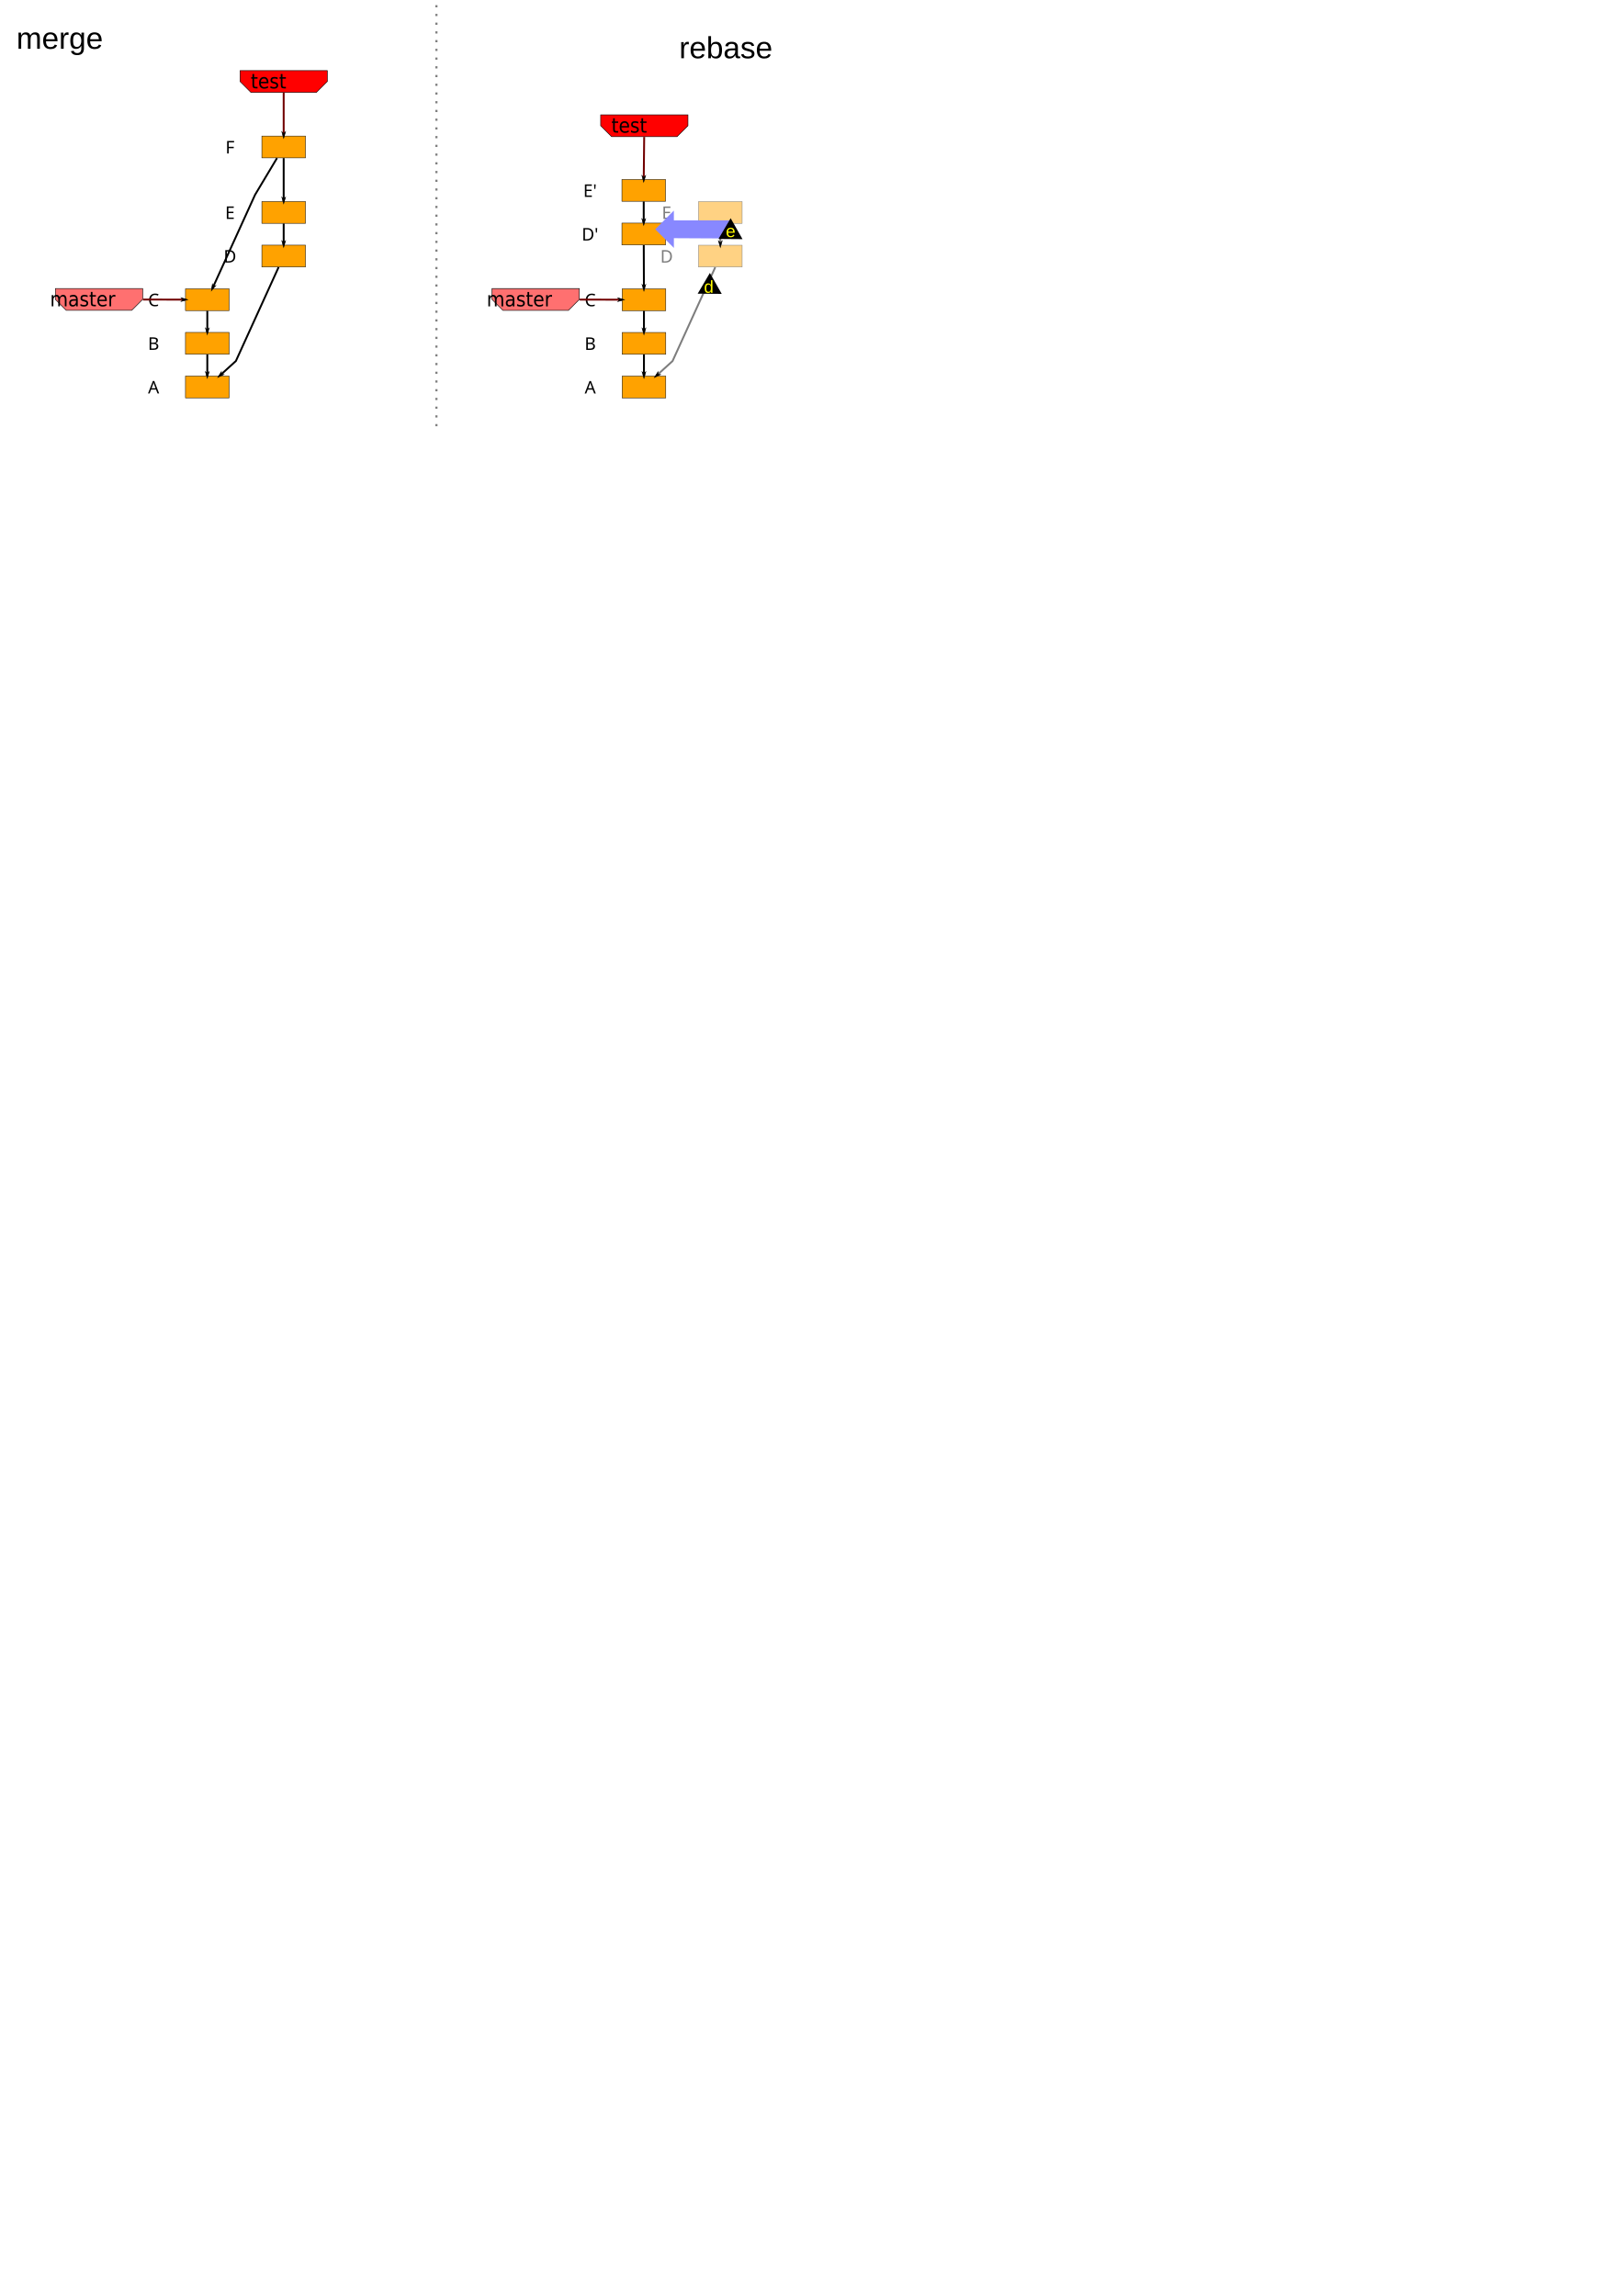
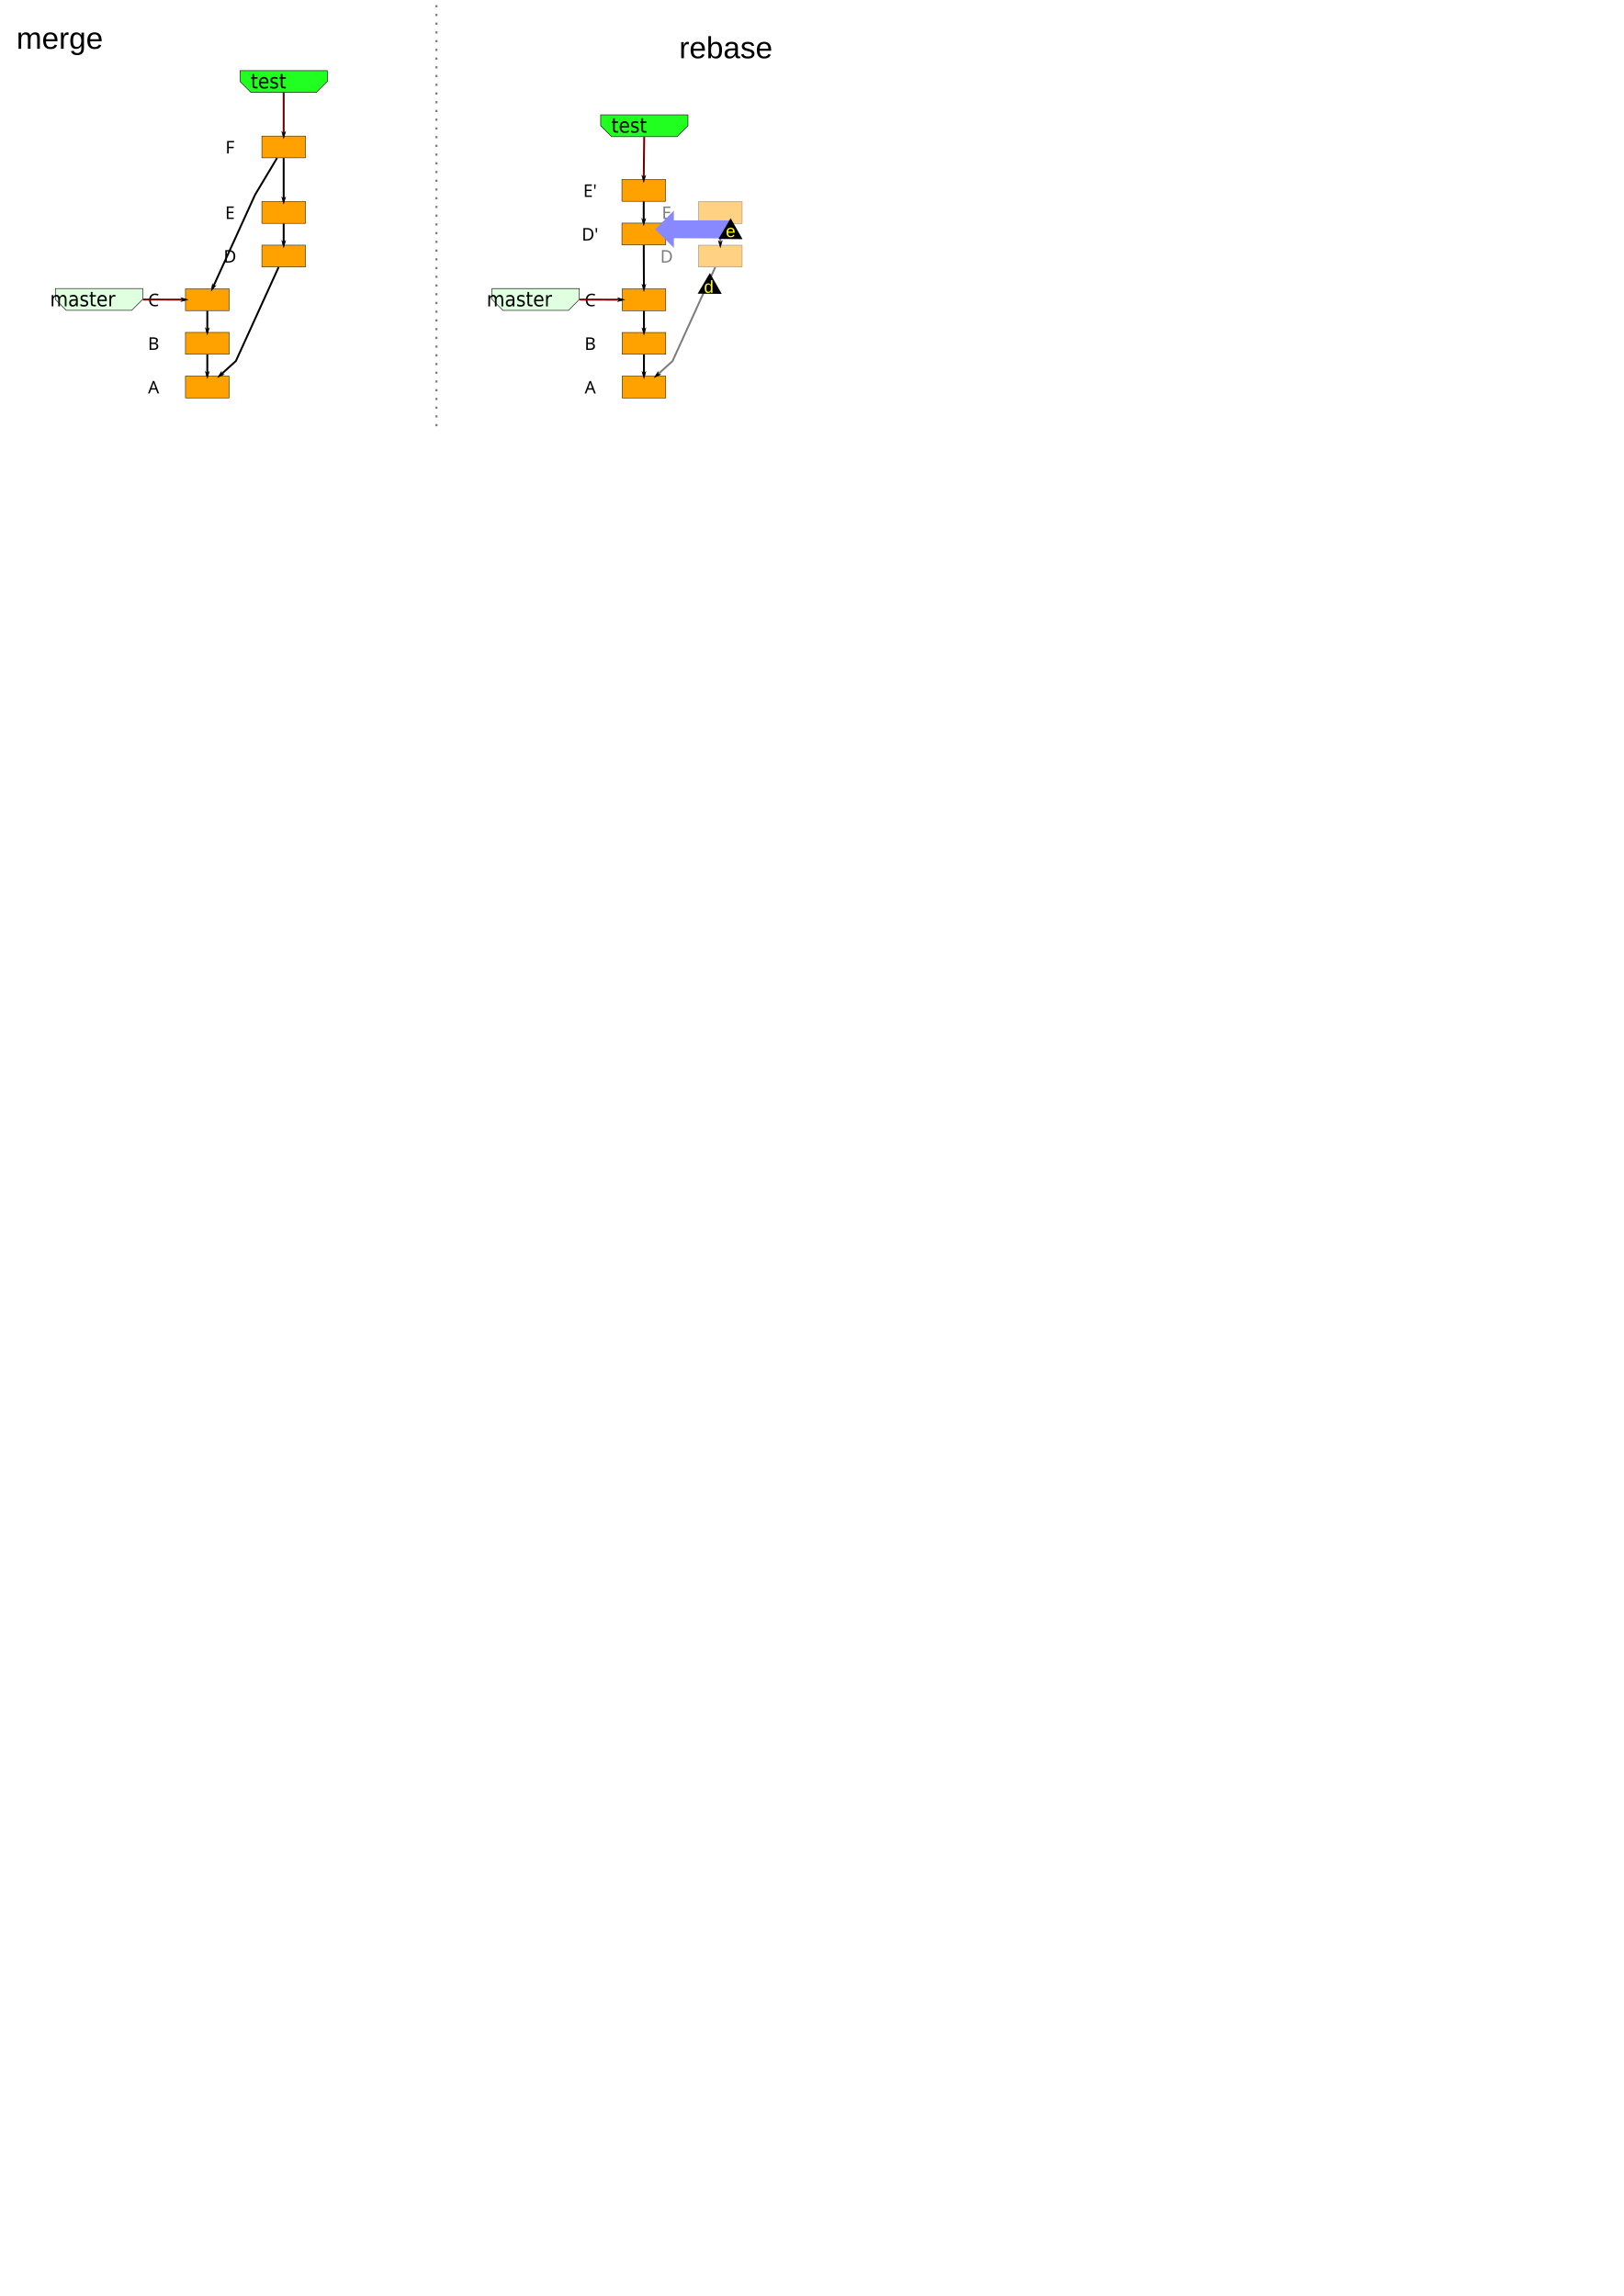
<svg xmlns="http://www.w3.org/2000/svg" width="744.094" height="1052.362" id="svg1317">
  <defs id="defs1319">
    <marker orient="auto" refY="0.0" refX="0.0" id="Arrow1Sstart" style="overflow:visible">
      <path id="path4028" d="M 0.0,0.0 L 5.0,-5.0 L -12.5,0.0 L 5.0,5.0 L 0.0,0.0 z " style="fill-rule:evenodd;stroke:#000000;stroke-width:1.0pt;marker-start:none" transform="scale(0.2) translate(6,0)" />
    </marker>
    <marker orient="auto" refY="0.0" refX="0.0" id="Arrow1Mstart" style="overflow:visible">
      <path id="path4034" d="M 0.0,0.0 L 5.0,-5.0 L -12.5,0.0 L 5.0,5.0 L 0.0,0.0 z " style="fill-rule:evenodd;stroke:#000000;stroke-width:1.0pt;marker-start:none" transform="scale(0.4) translate(10,0)" />
    </marker>
    <marker orient="auto" refY="0.0" refX="0.0" id="Arrow1Send" style="overflow:visible;">
      <path id="path4025" d="M 0.0,0.0 L 5.0,-5.0 L -12.5,0.0 L 5.0,5.0 L 0.0,0.0 z " style="fill-rule:evenodd;stroke:#000000;stroke-width:1.0pt;marker-start:none;" transform="scale(0.2) rotate(180) translate(6,0)" />
    </marker>
    <marker orient="auto" refY="0.0" refX="0.0" id="Arrow2Mend" style="overflow:visible;">
      <path id="path4013" style="font-size:12.0;fill-rule:evenodd;stroke-width:0.625;stroke-linejoin:round;" d="M 8.719,4.034 L -2.207,0.016 L 8.719,-4.002 C 6.973,-1.63 6.983,1.616 8.719,4.034 z " transform="scale(0.6) rotate(180) translate(0,0)" />
    </marker>
    <marker orient="auto" refY="0.0" refX="0.0" id="Arrow1Mend" style="overflow:visible;">
      <path id="path4031" d="M 0.0,0.0 L 5.0,-5.0 L -12.5,0.0 L 5.0,5.0 L 0.0,0.0 z " style="fill-rule:evenodd;stroke:#000000;stroke-width:1.0pt;marker-start:none;" transform="scale(0.4) rotate(180) translate(10,0)" />
    </marker>
    <marker orient="auto" refY="0.0" refX="0.0" id="Arrow2Mstart" style="overflow:visible">
      <path id="path4016" style="font-size:12.0;fill-rule:evenodd;stroke-width:0.625;stroke-linejoin:round" d="M 8.719,4.034 L -2.207,0.016 L 8.719,-4.002 C 6.973,-1.63 6.983,1.616 8.719,4.034 z " transform="scale(0.6) translate(0,0)" />
    </marker>
    <marker orient="auto" refY="0.0" refX="0.0" id="Arrow1Lstart" style="overflow:visible">
      <path id="path4040" d="M 0.0,0.0 L 5.0,-5.0 L -12.5,0.0 L 5.0,5.0 L 0.0,0.0 z " style="fill-rule:evenodd;stroke:#000000;stroke-width:1.0pt;marker-start:none" transform="scale(0.8) translate(12.5,0)" />
    </marker>
  </defs>
  <g id="layer1" style="opacity:1">
    <rect style="fill:none;fill-opacity:0;stroke:none;stroke-width:1;stroke-linecap:butt;stroke-linejoin:bevel;stroke-miterlimit:4;stroke-dasharray:none;stroke-dashoffset:0;stroke-opacity:1" id="bg" width="400" height="200" x="0" y="0" rx="1" ry="1" />
    <rect style="fill:black;fill-opacity:0.75;stroke:black;stroke-width:0.5;stroke-linecap:butt;stroke-linejoin:miter;stroke-miterlimit:4;stroke-dasharray:none;stroke-dashoffset:0;stroke-opacity:1" id="rect2855" width="0" height="1" x="217" y="77.362" rx="19.921" ry="1" />
    <g style="opacity:1" id="g2482" transform="translate(59.83769,54.95543)">
      <path id="path2484" d="M 45.162,77.407 L 45.162,87.407 L 25.162,87.407 L 25.162,77.407 L 45.162,77.407 z" style="opacity:1;fill:#ffa200;fill-opacity:1;fill-rule:evenodd;stroke:#000000;stroke-width:0.207;stroke-linecap:butt;stroke-linejoin:miter;stroke-miterlimit:4;stroke-dasharray:none;stroke-opacity:1" />
      <text id="text2486" y="85.389" x="35.022" style="font-size:22px;font-style:normal;font-weight:normal;line-height:125%;fill:#000000;fill-opacity:1;stroke:none;stroke-width:1pt;stroke-linecap:butt;stroke-linejoin:miter;stroke-opacity:1;font-family:Bitstream Vera Sans" xml:space="preserve">
        <tspan id="tspan2488" style="font-size:8px;font-style:normal;font-variant:normal;font-weight:normal;font-stretch:normal;text-align:center;line-height:125%;writing-mode:lr-tb;text-anchor:middle;font-family:Sans;-inkscape-font-specification:Sans" y="85.389" x="35.022">C</tspan>
      </text>
    </g>
    <g style="opacity:1" id="g2490" transform="translate(59.83769,74.95543)">
      <path id="path2492" d="M 45.162,77.407 L 45.162,87.407 L 25.162,87.407 L 25.162,77.407 L 45.162,77.407 z" style="opacity:1;fill:#ffa200;fill-opacity:1;fill-rule:evenodd;stroke:#000000;stroke-width:0.207;stroke-linecap:butt;stroke-linejoin:miter;stroke-miterlimit:4;stroke-dasharray:none;stroke-opacity:1" />
      <text id="text2494" y="85.389" x="35.022" style="font-size:22px;font-style:normal;font-weight:normal;line-height:125%;fill:#000000;fill-opacity:1;stroke:none;stroke-width:1pt;stroke-linecap:butt;stroke-linejoin:miter;stroke-opacity:1;font-family:Bitstream Vera Sans" xml:space="preserve">
        <tspan id="tspan2496" style="font-size:8px;font-style:normal;font-variant:normal;font-weight:normal;font-stretch:normal;text-align:center;line-height:125%;writing-mode:lr-tb;text-anchor:middle;font-family:Sans;-inkscape-font-specification:Sans" y="85.389" x="35.022">B</tspan>
      </text>
    </g>
    <path style="opacity:1;fill:none;fill-opacity:0.75;fill-rule:evenodd;stroke:#000000;stroke-width:0.864;stroke-linecap:butt;stroke-linejoin:miter;marker-start:url(#Arrow1Sstart);marker-end:none;stroke-miterlimit:4;stroke-dasharray:none;stroke-opacity:1;display:inline" d="M 95,152.259 L 95,142.465" id="path3324" />
    <g style="opacity:1" id="g3328" transform="translate(94.83769,14.95543)">
      <path id="path3330" d="M 45.162,77.407 L 45.162,87.407 L 25.162,87.407 L 25.162,77.407 L 45.162,77.407 z" style="opacity:1;fill:#ffa200;fill-opacity:1;fill-rule:evenodd;stroke:#000000;stroke-width:0.207;stroke-linecap:butt;stroke-linejoin:miter;stroke-miterlimit:4;stroke-dasharray:none;stroke-opacity:1" />
      <text id="text3332" y="85.389" x="35.022" style="font-size:22px;font-style:normal;font-weight:normal;line-height:125%;fill:#000000;fill-opacity:1;stroke:none;stroke-width:1pt;stroke-linecap:butt;stroke-linejoin:miter;stroke-opacity:1;font-family:Bitstream Vera Sans" xml:space="preserve">
        <tspan id="tspan3334" style="font-size:8px;font-style:normal;font-variant:normal;font-weight:normal;font-stretch:normal;text-align:center;line-height:125%;writing-mode:lr-tb;text-anchor:middle;font-family:Sans;-inkscape-font-specification:Sans" y="85.389" x="35.022">E</tspan>
      </text>
    </g>
    <g style="opacity:1" id="g3344" transform="translate(94.83769,34.95543)">
      <path id="path3346" d="M 45.162,77.407 L 45.162,87.407 L 25.162,87.407 L 25.162,77.407 L 45.162,77.407 z" style="opacity:1;fill:#ffa200;fill-opacity:1;fill-rule:evenodd;stroke:#000000;stroke-width:0.207;stroke-linecap:butt;stroke-linejoin:miter;stroke-miterlimit:4;stroke-dasharray:none;stroke-opacity:1" />
      <text id="text3348" y="85.389" x="35.022" style="font-size:22px;font-style:normal;font-weight:normal;line-height:125%;fill:#000000;fill-opacity:1;stroke:none;stroke-width:1pt;stroke-linecap:butt;stroke-linejoin:miter;stroke-opacity:1;font-family:Bitstream Vera Sans" xml:space="preserve">
        <tspan id="tspan3350" style="font-size:8px;font-style:normal;font-variant:normal;font-weight:normal;font-stretch:normal;text-align:center;line-height:125%;writing-mode:lr-tb;text-anchor:middle;font-family:Sans;-inkscape-font-specification:Sans" y="85.389" x="35.022">D</tspan>
      </text>
    </g>
    <path style="opacity:1;fill:none;fill-opacity:0.75;fill-rule:evenodd;stroke:#000000;stroke-width:0.864;stroke-linecap:butt;stroke-linejoin:miter;marker-start:url(#Arrow1Sstart);marker-end:none;stroke-miterlimit:4;stroke-dasharray:none;stroke-opacity:1;display:inline" d="M 130,112.259 L 130,102.465" id="path3352" />
    <g style="opacity:1" id="g2453" transform="translate(10.27161,84.84949)">
-       <path id="path2455" d="M 15.103,47.386 L 15.103,52.386 L 20.103,57.386 L 50.103,57.386 L 55.103,52.386 L 55.103,47.386 L 15.103,47.386 z" style="opacity:1;fill:#ff7070;fill-opacity:1;fill-rule:evenodd;stroke:#000000;stroke-width:0.253;stroke-linecap:butt;stroke-linejoin:miter;stroke-miterlimit:4;stroke-dasharray:none;stroke-opacity:1" />
+       <path id="path2455" d="M 15.103,47.386 L 15.103,52.386 L 20.103,57.386 L 50.103,57.386 L 55.103,52.386 L 55.103,47.386 L 15.103,47.386 z" style="opacity:1;fill:#e0ffe0;fill-opacity:1;fill-rule:evenodd;stroke:#000000;stroke-width:0.253;stroke-linecap:butt;stroke-linejoin:miter;stroke-miterlimit:4;stroke-dasharray:none;stroke-opacity:1" />
      <text id="text2457" y="52.863" x="36.48" style="font-size:6.695px;font-style:normal;font-weight:normal;text-align:center;line-height:125%;text-anchor:middle;opacity:1;fill:#000000;fill-opacity:1;stroke:none;stroke-width:1pt;stroke-linecap:butt;stroke-linejoin:miter;stroke-opacity:1;font-family:Bitstream Vera Sans" xml:space="preserve" transform="scale(0.9517883,1.050654)">
        <tspan style="font-size:8.927px;font-style:normal;font-variant:normal;font-weight:normal;font-stretch:normal;text-align:center;line-height:125%;writing-mode:lr-tb;text-anchor:middle;font-family:Bitstream Vera Sans" y="52.863" x="36.48" id="tspan2459">master</tspan>
      </text>
    </g>
    <g style="opacity:1" id="g2461" transform="translate(94.89674,-15.02399)">
-       <path id="path2463" d="M 15.103,47.386 L 15.103,52.386 L 20.103,57.386 L 50.103,57.386 L 55.103,52.386 L 55.103,47.386 L 15.103,47.386 z" style="opacity:1;fill:#ff0000;fill-opacity:1;fill-rule:evenodd;stroke:#000000;stroke-width:0.253;stroke-linecap:butt;stroke-linejoin:miter;stroke-miterlimit:4;stroke-dasharray:none;stroke-opacity:1" />
+       <path id="path2463" d="M 15.103,47.386 L 15.103,52.386 L 20.103,57.386 L 50.103,57.386 L 55.103,52.386 L 55.103,47.386 L 15.103,47.386 z" style="opacity:1;fill:#20ff20;fill-opacity:1;fill-rule:evenodd;stroke:#000000;stroke-width:0.253;stroke-linecap:butt;stroke-linejoin:miter;stroke-miterlimit:4;stroke-dasharray:none;stroke-opacity:1" />
      <text id="text2465" y="52.863" x="37.043" style="font-size:6.695px;font-style:normal;font-weight:normal;text-align:center;line-height:125%;text-anchor:middle;opacity:1;fill:#000000;fill-opacity:1;stroke:none;stroke-width:1pt;stroke-linecap:butt;stroke-linejoin:miter;stroke-opacity:1;font-family:Bitstream Vera Sans" xml:space="preserve" transform="scale(0.9517883,1.050654)">
        <tspan style="font-size:8.927px;font-style:normal;font-variant:normal;font-weight:normal;font-stretch:normal;text-align:center;line-height:125%;writing-mode:lr-tb;text-anchor:middle;font-family:Bitstream Vera Sans" y="52.863" x="37.043" id="tspan2467">test</tspan>
      </text>
    </g>
    <path style="opacity:1;fill:none;fill-opacity:0.75;fill-rule:evenodd;stroke:#710000;stroke-width:0.864;stroke-linecap:butt;stroke-linejoin:miter;marker-start:url(#Arrow1Sstart);marker-end:none;stroke-miterlimit:4;stroke-dasharray:none;stroke-opacity:1;display:inline" d="M 84.897,137.336 L 65.501,137.287" id="path2469" />
    <g style="opacity:1" id="g3336" transform="translate(59.83769,94.95543)">
      <path id="path3338" d="M 45.162,77.407 L 45.162,87.407 L 25.162,87.407 L 25.162,77.407 L 45.162,77.407 z" style="opacity:1;fill:#ffa200;fill-opacity:1;fill-rule:evenodd;stroke:#000000;stroke-width:0.207;stroke-linecap:butt;stroke-linejoin:miter;stroke-miterlimit:4;stroke-dasharray:none;stroke-opacity:1" />
      <text id="text3340" y="85.389" x="35.022" style="font-size:22px;font-style:normal;font-weight:normal;line-height:125%;fill:#000000;fill-opacity:1;stroke:none;stroke-width:1pt;stroke-linecap:butt;stroke-linejoin:miter;stroke-opacity:1;font-family:Bitstream Vera Sans" xml:space="preserve">
        <tspan id="tspan3342" style="font-size:8px;font-style:normal;font-variant:normal;font-weight:normal;font-stretch:normal;text-align:center;line-height:125%;writing-mode:lr-tb;text-anchor:middle;font-family:Sans;-inkscape-font-specification:Sans" y="85.389" x="35.022">A</tspan>
      </text>
    </g>
    <path style="opacity:1;fill:none;fill-opacity:0.75;fill-rule:evenodd;stroke:#000000;stroke-width:0.864;stroke-linecap:butt;stroke-linejoin:miter;marker-start:url(#Arrow1Sstart);marker-end:none;stroke-miterlimit:4;stroke-dasharray:none;stroke-opacity:1;display:inline" d="M 100.621,172.259 L 108.103,165.465 L 127.677,122.465" id="path3354" />
    <path style="opacity:1;fill:none;fill-opacity:0.75;fill-rule:evenodd;stroke:#000000;stroke-width:0.864;stroke-linecap:butt;stroke-linejoin:miter;marker-start:url(#Arrow1Sstart);marker-end:none;stroke-miterlimit:4;stroke-dasharray:none;stroke-opacity:1;display:inline" d="M 95,172.259 L 95,162.465" id="path3326" />
    <path style="fill:none;fill-opacity:0.75;fill-rule:evenodd;stroke:#808080;stroke-width:1;stroke-linecap:butt;stroke-linejoin:miter;stroke-miterlimit:4;stroke-dasharray:1, 3;stroke-dashoffset:0;stroke-opacity:1" d="M 200,2.362 L 200,197.362" id="path2461" />
    <text xml:space="preserve" style="font-size:22px;font-style:normal;font-weight:normal;text-align:start;line-height:100%;writing-mode:lr-tb;text-anchor:start;fill:#000000;fill-opacity:1;stroke:none;stroke-width:1pt;stroke-linecap:butt;stroke-linejoin:miter;stroke-opacity:1;font-family:Bitstream Vera Sans" x="7.525" y="22.362" id="text3275">
      <tspan id="tspan3277" x="7.525" y="22.362" style="-inkscape-font-specification:Arial;font-family:Arial;font-weight:normal;font-style:normal;font-stretch:normal;font-variant:normal;font-size:14px;text-anchor:start;text-align:start;writing-mode:lr;line-height:100%">merge</tspan>
    </text>
    <text xml:space="preserve" style="font-size:22px;font-style:normal;font-weight:normal;text-align:start;line-height:100%;writing-mode:lr-tb;text-anchor:start;opacity:1;fill:#000000;fill-opacity:1;stroke:none;stroke-width:1pt;stroke-linecap:butt;stroke-linejoin:miter;stroke-opacity:1;font-family:Bitstream Vera Sans" x="389" y="26.691" id="text3279">
      <tspan id="tspan3281" x="389" y="26.691" style="font-size:14px;font-style:normal;font-variant:normal;font-weight:normal;font-stretch:normal;text-align:end;line-height:100%;writing-mode:lr-tb;text-anchor:end;font-family:Arial;-inkscape-font-specification:Arial">rebase</tspan>
    </text>
    <g style="opacity:1" id="g3283" transform="translate(259.9409,54.98119)">
      <path id="path3285" d="M 45.162,77.407 L 45.162,87.407 L 25.162,87.407 L 25.162,77.407 L 45.162,77.407 z" style="opacity:1;fill:#ffa200;fill-opacity:1;fill-rule:evenodd;stroke:#000000;stroke-width:0.207;stroke-linecap:butt;stroke-linejoin:miter;stroke-miterlimit:4;stroke-dasharray:none;stroke-opacity:1" />
      <text id="text3287" y="85.389" x="35.022" style="font-size:22px;font-style:normal;font-weight:normal;line-height:125%;fill:#000000;fill-opacity:1;stroke:none;stroke-width:1pt;stroke-linecap:butt;stroke-linejoin:miter;stroke-opacity:1;font-family:Bitstream Vera Sans" xml:space="preserve">
        <tspan id="tspan3289" style="font-size:8px;font-style:normal;font-variant:normal;font-weight:normal;font-stretch:normal;text-align:center;line-height:125%;writing-mode:lr-tb;text-anchor:middle;font-family:Sans;-inkscape-font-specification:Sans" y="85.389" x="35.022">C</tspan>
      </text>
    </g>
    <g style="opacity:1" id="g3291" transform="translate(259.9409,74.98119)">
      <path id="path3293" d="M 45.162,77.407 L 45.162,87.407 L 25.162,87.407 L 25.162,77.407 L 45.162,77.407 z" style="opacity:1;fill:#ffa200;fill-opacity:1;fill-rule:evenodd;stroke:#000000;stroke-width:0.207;stroke-linecap:butt;stroke-linejoin:miter;stroke-miterlimit:4;stroke-dasharray:none;stroke-opacity:1" />
      <text id="text3295" y="85.389" x="35.022" style="font-size:22px;font-style:normal;font-weight:normal;line-height:125%;fill:#000000;fill-opacity:1;stroke:none;stroke-width:1pt;stroke-linecap:butt;stroke-linejoin:miter;stroke-opacity:1;font-family:Bitstream Vera Sans" xml:space="preserve">
        <tspan id="tspan3297" style="font-size:8px;font-style:normal;font-variant:normal;font-weight:normal;font-stretch:normal;text-align:center;line-height:125%;writing-mode:lr-tb;text-anchor:middle;font-family:Sans;-inkscape-font-specification:Sans" y="85.389" x="35.022">B</tspan>
      </text>
    </g>
    <path style="opacity:1;fill:none;fill-opacity:0.75;fill-rule:evenodd;stroke:#000000;stroke-width:0.864;stroke-linecap:butt;stroke-linejoin:miter;marker-start:url(#Arrow1Sstart);marker-end:none;stroke-miterlimit:4;stroke-dasharray:none;stroke-opacity:1;display:inline" d="M 295.103,152.285 L 295.103,142.491" id="path3299" />
    <g style="opacity:1" id="g3301" transform="translate(294.941,14.98119)">
      <path id="path3303" d="M 45.162,77.407 L 45.162,87.407 L 25.162,87.407 L 25.162,77.407 L 45.162,77.407 z" style="opacity:1;fill:#ffd283;fill-opacity:1;fill-rule:evenodd;stroke:#7d7d7d;stroke-width:0.207;stroke-linecap:butt;stroke-linejoin:miter;stroke-miterlimit:4;stroke-dasharray:none;stroke-opacity:1" />
      <text id="text3305" y="85.389" x="35.022" style="font-size:22px;font-style:normal;font-weight:normal;line-height:125%;fill:#7d7d7d;fill-opacity:1;stroke:none;stroke-width:1pt;stroke-linecap:butt;stroke-linejoin:miter;stroke-opacity:1;font-family:Bitstream Vera Sans" xml:space="preserve">
        <tspan id="tspan3307" style="font-size:8px;font-style:normal;font-variant:normal;font-weight:normal;font-stretch:normal;text-align:center;line-height:125%;writing-mode:lr-tb;text-anchor:middle;font-family:Sans;-inkscape-font-specification:Sans;fill:#7d7d7d;fill-opacity:1" y="85.389" x="35.022">E</tspan>
      </text>
    </g>
    <g style="opacity:1" id="g3309" transform="translate(294.941,34.98119)">
      <path id="path3311" d="M 45.162,77.407 L 45.162,87.407 L 25.162,87.407 L 25.162,77.407 L 45.162,77.407 z" style="opacity:1;fill:#ffd283;fill-opacity:1;fill-rule:evenodd;stroke:#7d7d7d;stroke-width:0.207;stroke-linecap:butt;stroke-linejoin:miter;stroke-miterlimit:4;stroke-dasharray:none;stroke-opacity:1" />
      <text id="text3313" y="85.389" x="35.022" style="font-size:22px;font-style:normal;font-weight:normal;line-height:125%;fill:#7d7d7d;fill-opacity:1;stroke:none;stroke-width:1pt;stroke-linecap:butt;stroke-linejoin:miter;stroke-opacity:1;font-family:Bitstream Vera Sans" xml:space="preserve">
        <tspan id="tspan3315" style="font-size:8px;font-style:normal;font-variant:normal;font-weight:normal;font-stretch:normal;text-align:center;line-height:125%;writing-mode:lr-tb;text-anchor:middle;font-family:Sans;-inkscape-font-specification:Sans;fill:#7d7d7d;fill-opacity:1" y="85.389" x="35.022">D</tspan>
      </text>
    </g>
    <path style="opacity:1;fill:none;fill-opacity:0.75;fill-rule:evenodd;stroke:#7d7d7d;stroke-width:0.864;stroke-linecap:butt;stroke-linejoin:miter;marker-start:url(#Arrow1Sstart);marker-end:none;stroke-miterlimit:4;stroke-dasharray:none;stroke-opacity:1;display:inline" d="M 330.103,112.285 L 330.103,102.491" id="path3317" />
    <g style="opacity:1" id="g3319" transform="translate(210.3749,84.87525)">
-       <path id="path3321" d="M 15.103,47.386 L 15.103,52.386 L 20.103,57.386 L 50.103,57.386 L 55.103,52.386 L 55.103,47.386 L 15.103,47.386 z" style="opacity:1;fill:#ff7070;fill-opacity:1;fill-rule:evenodd;stroke:#000000;stroke-width:0.253;stroke-linecap:butt;stroke-linejoin:miter;stroke-miterlimit:4;stroke-dasharray:none;stroke-opacity:1" />
+       <path id="path3321" d="M 15.103,47.386 L 15.103,52.386 L 20.103,57.386 L 50.103,57.386 L 55.103,52.386 L 55.103,47.386 L 15.103,47.386 z" style="opacity:1;fill:#e0ffe0;fill-opacity:1;fill-rule:evenodd;stroke:#000000;stroke-width:0.253;stroke-linecap:butt;stroke-linejoin:miter;stroke-miterlimit:4;stroke-dasharray:none;stroke-opacity:1" />
      <text id="text3323" y="52.863" x="36.48" style="font-size:6.695px;font-style:normal;font-weight:normal;text-align:center;line-height:125%;text-anchor:middle;opacity:1;fill:#000000;fill-opacity:1;stroke:none;stroke-width:1pt;stroke-linecap:butt;stroke-linejoin:miter;stroke-opacity:1;font-family:Bitstream Vera Sans" xml:space="preserve" transform="scale(0.9517883,1.050654)">
        <tspan style="font-size:8.927px;font-style:normal;font-variant:normal;font-weight:normal;font-stretch:normal;text-align:center;line-height:125%;writing-mode:lr-tb;text-anchor:middle;font-family:Bitstream Vera Sans" y="52.863" x="36.48" id="tspan3325">master</tspan>
      </text>
    </g>
    <g style="opacity:1" id="g3327" transform="translate(260.1669,5.25605)">
-       <path id="path3329" d="M 15.103,47.386 L 15.103,52.386 L 20.103,57.386 L 50.103,57.386 L 55.103,52.386 L 55.103,47.386 L 15.103,47.386 z" style="opacity:1;fill:#ff0000;fill-opacity:1;fill-rule:evenodd;stroke:#000000;stroke-width:0.253;stroke-linecap:butt;stroke-linejoin:miter;stroke-miterlimit:4;stroke-dasharray:none;stroke-opacity:1" />
+       <path id="path3329" d="M 15.103,47.386 L 15.103,52.386 L 20.103,57.386 L 50.103,57.386 L 55.103,52.386 L 55.103,47.386 L 15.103,47.386 z" style="opacity:1;fill:#20ff20;fill-opacity:1;fill-rule:evenodd;stroke:#000000;stroke-width:0.253;stroke-linecap:butt;stroke-linejoin:miter;stroke-miterlimit:4;stroke-dasharray:none;stroke-opacity:1" />
      <text id="text3331" y="52.863" x="37.043" style="font-size:6.695px;font-style:normal;font-weight:normal;text-align:center;line-height:125%;text-anchor:middle;opacity:1;fill:#000000;fill-opacity:1;stroke:none;stroke-width:1pt;stroke-linecap:butt;stroke-linejoin:miter;stroke-opacity:1;font-family:Bitstream Vera Sans" xml:space="preserve" transform="scale(0.9517883,1.050654)">
        <tspan style="font-size:8.927px;font-style:normal;font-variant:normal;font-weight:normal;font-stretch:normal;text-align:center;line-height:125%;writing-mode:lr-tb;text-anchor:middle;font-family:Bitstream Vera Sans" y="52.863" x="37.043" id="tspan3333">test</tspan>
      </text>
    </g>
    <path style="opacity:1;fill:none;fill-opacity:0.75;fill-rule:evenodd;stroke:#710000;stroke-width:0.864;stroke-linecap:butt;stroke-linejoin:miter;marker-start:url(#Arrow1Sstart);marker-end:none;stroke-miterlimit:4;stroke-dasharray:none;stroke-opacity:1;display:inline" d="M 285,137.362 L 265.605,137.313" id="path3335" />
    <g style="opacity:1" id="g3339" transform="translate(259.941,94.98119)">
      <path id="path3341" d="M 45.162,77.407 L 45.162,87.407 L 25.162,87.407 L 25.162,77.407 L 45.162,77.407 z" style="opacity:1;fill:#ffa200;fill-opacity:1;fill-rule:evenodd;stroke:#000000;stroke-width:0.207;stroke-linecap:butt;stroke-linejoin:miter;stroke-miterlimit:4;stroke-dasharray:none;stroke-opacity:1" />
      <text id="text3343" y="85.389" x="35.022" style="font-size:22px;font-style:normal;font-weight:normal;line-height:125%;fill:#000000;fill-opacity:1;stroke:none;stroke-width:1pt;stroke-linecap:butt;stroke-linejoin:miter;stroke-opacity:1;font-family:Bitstream Vera Sans" xml:space="preserve">
        <tspan id="tspan3345" style="font-size:8px;font-style:normal;font-variant:normal;font-weight:normal;font-stretch:normal;text-align:center;line-height:125%;writing-mode:lr-tb;text-anchor:middle;font-family:Sans;-inkscape-font-specification:Sans" y="85.389" x="35.022">A</tspan>
      </text>
    </g>
    <path style="opacity:1;fill:none;fill-opacity:0.75;fill-rule:evenodd;stroke:#7d7d7d;stroke-width:0.864;stroke-linecap:butt;stroke-linejoin:miter;marker-start:url(#Arrow1Sstart);marker-end:none;stroke-miterlimit:4;stroke-dasharray:none;stroke-opacity:1;display:inline" d="M 300.724,172.285 L 308.207,165.491 L 327.78,122.491" id="path3347" />
    <path style="opacity:1;fill:none;fill-opacity:0.75;fill-rule:evenodd;stroke:#000000;stroke-width:0.864;stroke-linecap:butt;stroke-linejoin:miter;marker-start:url(#Arrow1Sstart);marker-end:none;stroke-miterlimit:4;stroke-dasharray:none;stroke-opacity:1;display:inline" d="M 295.103,172.285 L 295.103,162.491" id="path3349" />
    <g style="opacity:1" id="g3302" transform="translate(94.83769,-15.04457)">
      <path id="path3304" d="M 45.162,77.407 L 45.162,87.407 L 25.162,87.407 L 25.162,77.407 L 45.162,77.407 z" style="opacity:1;fill:#ffa200;fill-opacity:1;fill-rule:evenodd;stroke:#000000;stroke-width:0.207;stroke-linecap:butt;stroke-linejoin:miter;stroke-miterlimit:4;stroke-dasharray:none;stroke-opacity:1" />
      <text id="text3306" y="85.389" x="35.022" style="font-size:22px;font-style:normal;font-weight:normal;line-height:125%;fill:#000000;fill-opacity:1;stroke:none;stroke-width:1pt;stroke-linecap:butt;stroke-linejoin:miter;stroke-opacity:1;font-family:Bitstream Vera Sans" xml:space="preserve">
        <tspan id="tspan3308" style="font-size:8px;font-style:normal;font-variant:normal;font-weight:normal;font-stretch:normal;text-align:center;line-height:125%;writing-mode:lr-tb;text-anchor:middle;font-family:Sans;-inkscape-font-specification:Sans" y="85.389" x="35.022">F</tspan>
      </text>
    </g>
    <path style="opacity:1;fill:none;fill-opacity:0.75;fill-rule:evenodd;stroke:#710000;stroke-width:0.864;stroke-linecap:butt;stroke-linejoin:miter;marker-start:url(#Arrow1Sstart);marker-end:none;stroke-miterlimit:4;stroke-dasharray:none;stroke-opacity:1;display:inline" d="M 130,62.259 L 130,42.489" id="path2471" />
    <path style="opacity:1;fill:none;fill-opacity:0.75;fill-rule:evenodd;stroke:#000000;stroke-width:0.864;stroke-linecap:butt;stroke-linejoin:miter;marker-start:url(#Arrow1Sstart);marker-end:none;stroke-miterlimit:4;stroke-dasharray:none;stroke-opacity:1;display:inline" d="M 97.323,132.259 L 116.897,89.259 L 126.946,72.466" id="path3344" />
    <path style="opacity:1;fill:none;fill-opacity:0.75;fill-rule:evenodd;stroke:#000000;stroke-width:0.864;stroke-linecap:butt;stroke-linejoin:miter;marker-start:url(#Arrow1Sstart);marker-end:none;stroke-miterlimit:4;stroke-dasharray:none;stroke-opacity:1;display:inline" d="M 130,92.259 L 130,72.466" id="path3348" />
    <g style="opacity:1" id="g3370" transform="translate(259.8377,4.852162)">
      <path id="path3372" d="M 45.162,77.407 L 45.162,87.407 L 25.162,87.407 L 25.162,77.407 L 45.162,77.407 z" style="opacity:1;fill:#ffa200;fill-opacity:1;fill-rule:evenodd;stroke:#000000;stroke-width:0.207;stroke-linecap:butt;stroke-linejoin:miter;stroke-miterlimit:4;stroke-dasharray:none;stroke-opacity:1" />
      <text id="text3374" y="85.389" x="35.022" style="font-size:22px;font-style:normal;font-weight:normal;line-height:125%;fill:#000000;fill-opacity:1;stroke:none;stroke-width:1pt;stroke-linecap:butt;stroke-linejoin:miter;stroke-opacity:1;font-family:Bitstream Vera Sans" xml:space="preserve">
        <tspan id="tspan3376" style="font-size:8px;font-style:normal;font-variant:normal;font-weight:normal;font-stretch:normal;text-align:center;line-height:125%;writing-mode:lr-tb;text-anchor:middle;font-family:Sans;-inkscape-font-specification:Sans;fill:#020202;fill-opacity:1" y="85.389" x="35.022">E'</tspan>
      </text>
    </g>
    <g style="opacity:1" id="g3378" transform="translate(259.8377,24.85217)">
      <path id="path3380" d="M 45.162,77.407 L 45.162,87.407 L 25.162,87.407 L 25.162,77.407 L 45.162,77.407 z" style="opacity:1;fill:#ffa200;fill-opacity:1;fill-rule:evenodd;stroke:#000000;stroke-width:0.207;stroke-linecap:butt;stroke-linejoin:miter;stroke-miterlimit:4;stroke-dasharray:none;stroke-opacity:1" />
      <text id="text3382" y="85.389" x="35.022" style="font-size:22px;font-style:normal;font-weight:normal;line-height:125%;fill:#000000;fill-opacity:1;stroke:none;stroke-width:1pt;stroke-linecap:butt;stroke-linejoin:miter;stroke-opacity:1;font-family:Bitstream Vera Sans" xml:space="preserve">
        <tspan id="tspan3384" style="font-size:8px;font-style:normal;font-variant:normal;font-weight:normal;font-stretch:normal;text-align:center;line-height:125%;writing-mode:lr-tb;text-anchor:middle;font-family:Sans;-inkscape-font-specification:Sans;fill:#000000;fill-opacity:1" y="85.389" x="35.022">D'</tspan>
      </text>
    </g>
    <path style="opacity:1;fill:none;fill-opacity:0.75;fill-rule:evenodd;stroke:#000000;stroke-width:0.864;stroke-linecap:butt;stroke-linejoin:miter;marker-start:url(#Arrow1Sstart);marker-end:none;stroke-miterlimit:4;stroke-dasharray:none;stroke-opacity:1;display:inline" d="M 295,102.156 L 295,92.362" id="path3386" />
    <path style="opacity:1;fill:none;fill-opacity:0.75;fill-rule:evenodd;stroke:#710000;stroke-width:0.864;stroke-linecap:butt;stroke-linejoin:miter;marker-start:url(#Arrow1Sstart);marker-end:none;stroke-miterlimit:4;stroke-dasharray:none;stroke-opacity:1;display:inline" d="M 295,82.362 L 295.214,62.769" id="path3337" />
    <path style="opacity:1;fill:none;fill-opacity:0.75;fill-rule:evenodd;stroke:#000000;stroke-width:0.864;stroke-linecap:butt;stroke-linejoin:miter;marker-start:url(#Arrow1Sstart);marker-end:none;stroke-miterlimit:4;stroke-dasharray:none;stroke-opacity:1;display:inline" d="M 295.086,132.285 L 295.017,112.362" id="path3388" />
    <path style="opacity:1;fill:#8888ff;fill-opacity:1;fill-rule:evenodd;stroke:#8888ff;stroke-width:1.884;stroke-linecap:butt;stroke-linejoin:miter;stroke-miterlimit:4;stroke-dasharray:none;stroke-opacity:1" d="M 334,108.362 L 334,101.933 L 307.872,101.94 L 307.871,98.8 L 301.593,105.084 L 307.877,111.362 L 307.875,108.222 L 334,108.362 z" id="path3313" />
    <g id="g6095" transform="translate(-15.62641,-2.474874)">
      <path transform="translate(20.41165,-33.5)" d="M 330.044,136.862 L 334.741,145.15 L 325.215,145.074 L 330.044,136.862 z" id="path5310" style="opacity:1;fill:#000000;fill-opacity:1;fill-rule:nonzero;stroke:#000000;stroke-width:0.864;stroke-linecap:butt;stroke-linejoin:miter;stroke-miterlimit:4;stroke-dasharray:none;stroke-dashoffset:0;stroke-opacity:1" />
      <text id="text6091" y="111.149" x="348.229" style="font-size:8px;font-style:normal;font-variant:normal;font-weight:normal;font-stretch:normal;text-align:start;line-height:100%;writing-mode:lr-tb;text-anchor:start;fill:#fffb00;fill-opacity:1;stroke:none;stroke-width:1pt;stroke-linecap:butt;stroke-linejoin:miter;stroke-opacity:1;font-family:Arial;-inkscape-font-specification:Arial" xml:space="preserve">
        <tspan style="font-size:8px;font-style:normal;font-variant:normal;font-weight:normal;font-stretch:normal;text-align:start;line-height:100%;writing-mode:lr-tb;text-anchor:start;font-family:Arial;-inkscape-font-specification:Arial" y="111.149" x="348.229" id="tspan6093">e</tspan>
      </text>
    </g>
    <g style="opacity:1" id="g6100" transform="translate(-25.15269,22.61183)">
      <path transform="translate(20.41165,-33.5)" d="M 330.044,136.862 L 334.741,145.15 L 325.215,145.074 L 330.044,136.862 z" id="path6102" style="opacity:1;fill:#000000;fill-opacity:1;fill-rule:nonzero;stroke:#000000;stroke-width:0.864;stroke-linecap:butt;stroke-linejoin:miter;stroke-miterlimit:4;stroke-dasharray:none;stroke-dashoffset:0;stroke-opacity:1" />
      <text id="text6104" y="111.591" x="347.742" style="font-size:8px;font-style:normal;font-variant:normal;font-weight:normal;font-stretch:normal;text-align:start;line-height:100%;writing-mode:lr-tb;text-anchor:start;fill:#fffb00;fill-opacity:1;stroke:none;stroke-width:1pt;stroke-linecap:butt;stroke-linejoin:miter;stroke-opacity:1;font-family:Arial;-inkscape-font-specification:Arial" xml:space="preserve">
        <tspan style="font-size:8px;font-style:normal;font-variant:normal;font-weight:normal;font-stretch:normal;text-align:start;line-height:100%;writing-mode:lr-tb;text-anchor:start;font-family:Arial;-inkscape-font-specification:Arial" y="111.591" x="347.742" id="tspan6106">d</tspan>
      </text>
    </g>
  </g>
</svg>
